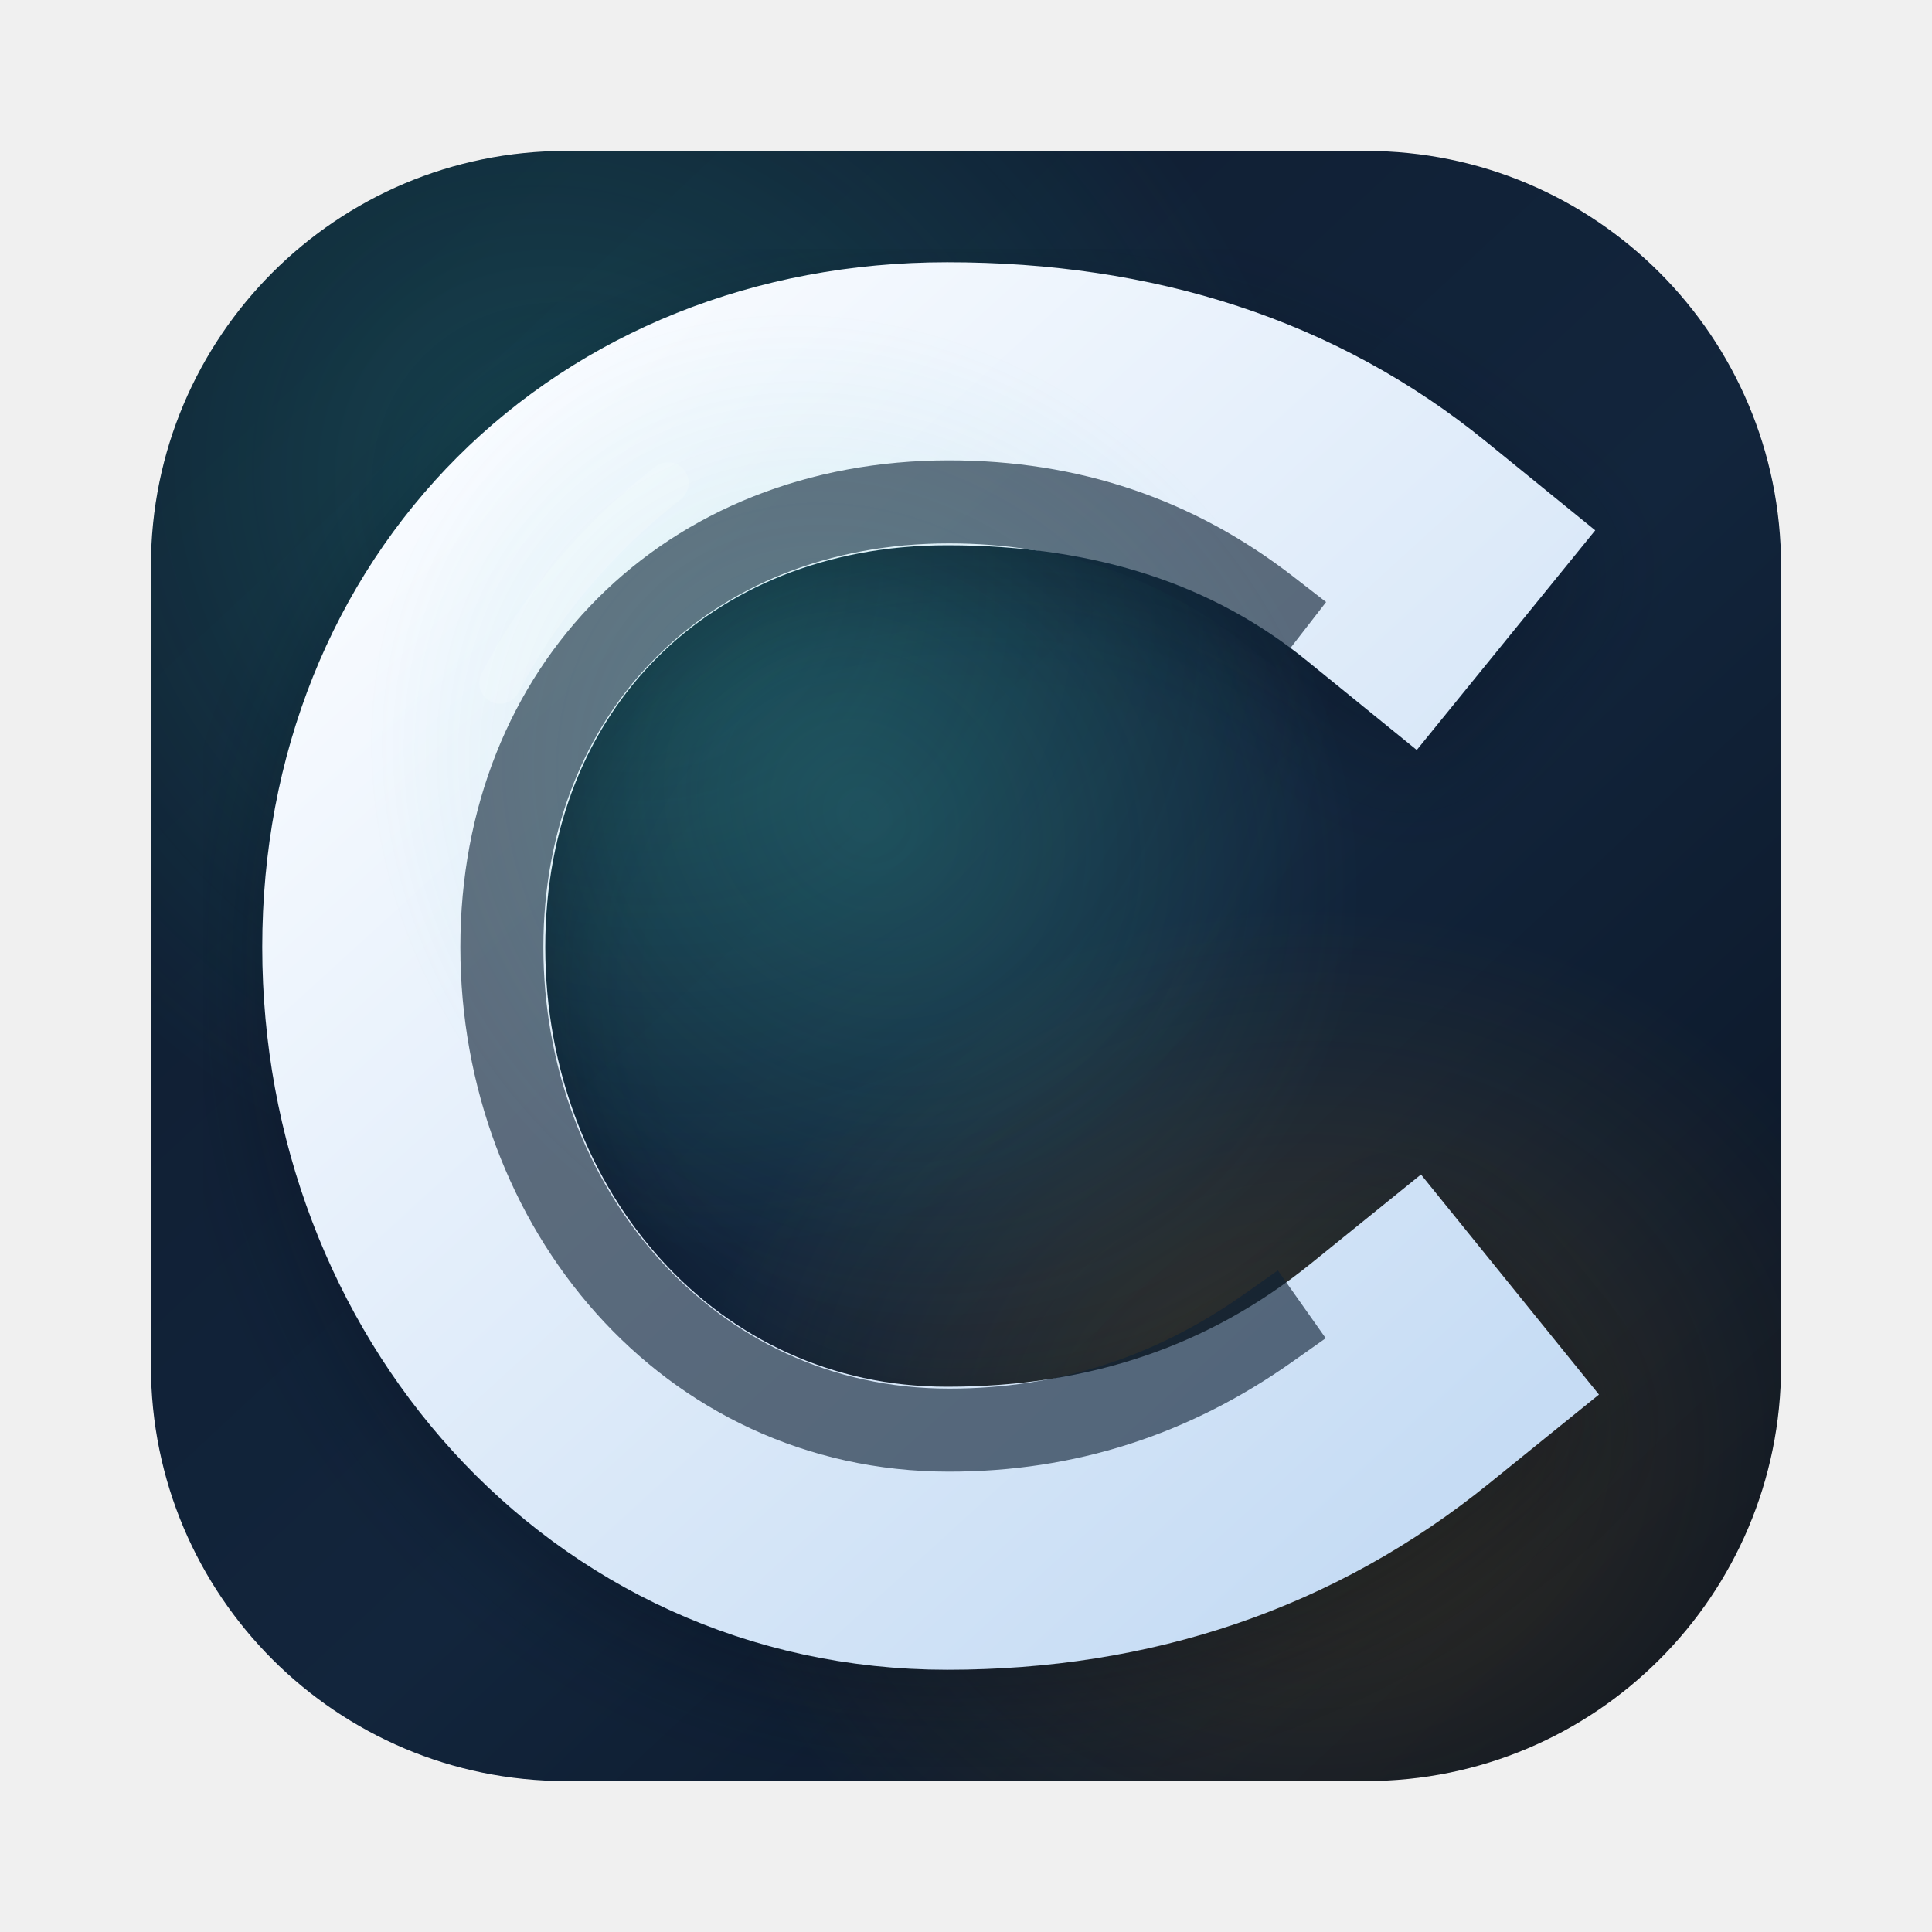
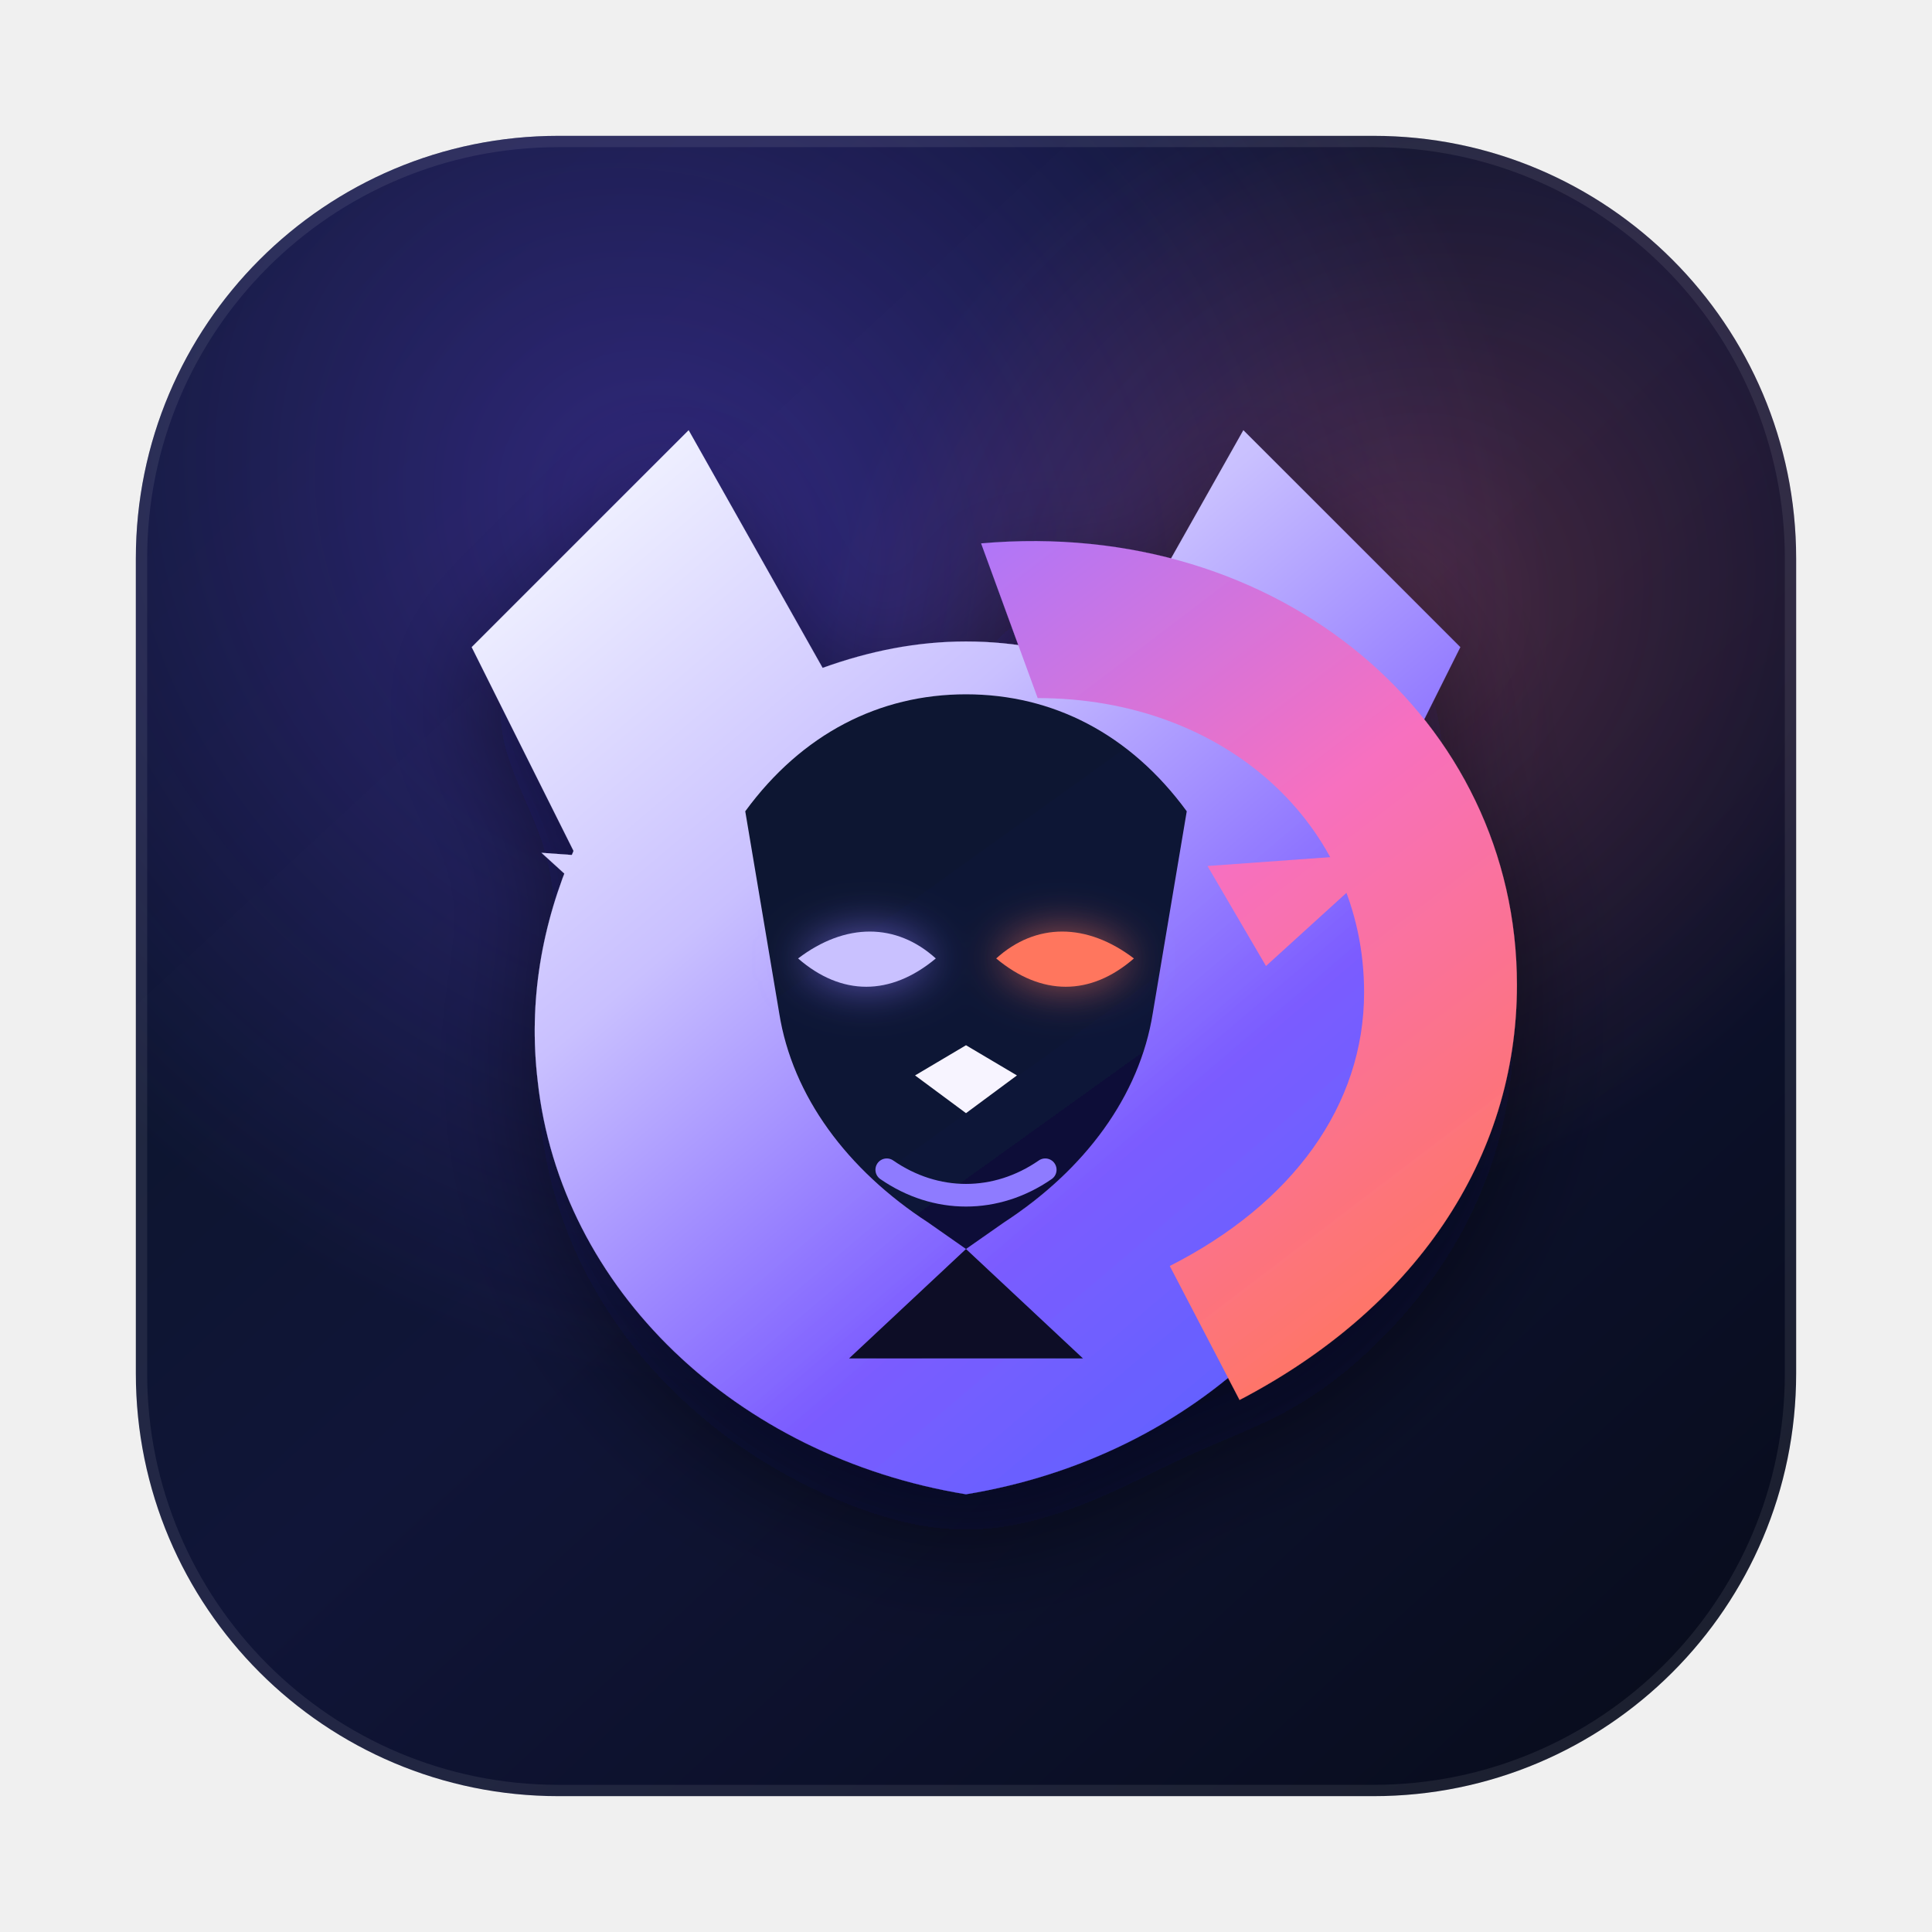
<svg xmlns="http://www.w3.org/2000/svg" width="1024" height="1024" viewBox="0 0 1024 1024" fill="none">
  <defs>
-     <linearGradient id="bg" x1="120" y1="110" x2="884" y2="928" gradientUnits="userSpaceOnUse">
-       <stop offset="0" stop-color="#0F1B2E" />
-       <stop offset="0.56" stop-color="#12253C" />
-       <stop offset="1" stop-color="#0A1322" />
+     <linearGradient id="tile" x1="138" y1="104" x2="902" y2="930" gradientUnits="userSpaceOnUse">
+       <stop stop-color="#091425" />
+       <stop offset="0.48" stop-color="#101538" />
+       <stop offset="1" stop-color="#080C1C" />
    </linearGradient>
-     <radialGradient id="bgGlowA" cx="0" cy="0" r="1" gradientUnits="userSpaceOnUse" gradientTransform="translate(314 276) rotate(41) scale(420 362)">
-       <stop offset="0" stop-color="#2DD4BF" stop-opacity="0.22" />
-       <stop offset="1" stop-color="#2DD4BF" stop-opacity="0" />
+     <radialGradient id="violetGlow" cx="0" cy="0" r="1" gradientUnits="userSpaceOnUse" gradientTransform="translate(356 280) rotate(42) scale(498 430)">
+       <stop stop-color="#6D4AFF" stop-opacity="0.38" />
+       <stop offset="1" stop-color="#6D4AFF" stop-opacity="0" />
    </radialGradient>
-     <radialGradient id="bgGlowB" cx="0" cy="0" r="1" gradientUnits="userSpaceOnUse" gradientTransform="translate(694 766) rotate(180) scale(328 286)">
-       <stop offset="0" stop-color="#F59E0B" stop-opacity="0.18" />
-       <stop offset="1" stop-color="#F59E0B" stop-opacity="0" />
+     <radialGradient id="coralGlow" cx="0" cy="0" r="1" gradientUnits="userSpaceOnUse" gradientTransform="translate(738 330) rotate(132) scale(326 286)">
+       <stop stop-color="#FF6B5E" stop-opacity="0.24" />
+       <stop offset="1" stop-color="#FF6B5E" stop-opacity="0" />
    </radialGradient>
-     <linearGradient id="crest" x1="248" y1="232" x2="760" y2="794" gradientUnits="userSpaceOnUse">
-       <stop offset="0" stop-color="#F8FBFF" />
-       <stop offset="1" stop-color="#C6DCF4" />
+     <linearGradient id="fox" x1="278" y1="238" x2="744" y2="786" gradientUnits="userSpaceOnUse">
+       <stop stop-color="#F7FAFF" />
+       <stop offset="0.35" stop-color="#C9C0FF" />
+       <stop offset="0.68" stop-color="#7B5CFF" />
+       <stop offset="1" stop-color="#5364FF" />
    </linearGradient>
-     <filter id="crestShadow" x="108" y="132" width="820" height="804" filterUnits="userSpaceOnUse" color-interpolation-filters="sRGB">
-       <feFlood flood-opacity="0" result="BackgroundImageFix" />
-       <feColorMatrix in="SourceAlpha" type="matrix" values="0 0 0 0 0 0 0 0 0 0 0 0 0 0 0 0 0 0 127 0" result="hardAlpha" />
-       <feOffset dy="18" />
-       <feGaussianBlur stdDeviation="28" />
-       <feComposite in2="hardAlpha" operator="out" />
-       <feColorMatrix type="matrix" values="0 0 0 0 0.016 0 0 0 0 0.047 0 0 0 0 0.102 0 0 0 0.34 0" />
-       <feBlend mode="normal" in2="BackgroundImageFix" result="effect1_dropShadow_1_1" />
-       <feBlend mode="normal" in="SourceGraphic" in2="effect1_dropShadow_1_1" result="shape" />
+     <linearGradient id="tail" x1="510" y1="264" x2="814" y2="664" gradientUnits="userSpaceOnUse">
+       <stop stop-color="#A777FF" />
+       <stop offset="0.48" stop-color="#F770BF" />
+       <stop offset="1" stop-color="#FF755E" />
+     </linearGradient>
+     <linearGradient id="core" x1="440" y1="398" x2="608" y2="632" gradientUnits="userSpaceOnUse">
+       <stop stop-color="#0D1731" />
+       <stop offset="1" stop-color="#121039" />
+     </linearGradient>
+     <filter id="shadow" x="128" y="116" width="772" height="812" filterUnits="userSpaceOnUse" color-interpolation-filters="sRGB">
+       <feDropShadow dx="0" dy="24" stdDeviation="30" flood-color="#02040C" flood-opacity="0.52" />
    </filter>
-     <radialGradient id="innerGlow" cx="0" cy="0" r="1" gradientUnits="userSpaceOnUse" gradientTransform="translate(458 432) rotate(48) scale(286 246)">
-       <stop offset="0" stop-color="#4FD1C5" stop-opacity="0.18" />
-       <stop offset="1" stop-color="#4FD1C5" stop-opacity="0" />
-     </radialGradient>
+     <filter id="eyeGlow" x="384" y="446" width="256" height="184" filterUnits="userSpaceOnUse" color-interpolation-filters="sRGB">
+       <feGaussianBlur stdDeviation="12" />
+     </filter>
  </defs>
-   <rect x="80" y="80" width="864" height="864" rx="220" fill="url(#bg)" />
-   <rect x="80" y="80" width="864" height="864" rx="220" fill="url(#bgGlowA)" />
-   <rect x="80" y="80" width="864" height="864" rx="220" fill="url(#bgGlowB)" />
-   <g filter="url(#crestShadow)">
-     <path d="M740 292C676 240 597 214 502 214C335 214 214 335 214 502C214 669 335 810 502 810C594 810 674 783 742 728" stroke="url(#crest)" stroke-width="150" stroke-linecap="square" stroke-linejoin="round" />
+   <rect x="72" y="72" width="880" height="880" rx="224" fill="url(#tile)" />
+   <rect x="72" y="72" width="880" height="880" rx="224" fill="url(#violetGlow)" />
+   <rect x="72" y="72" width="880" height="880" rx="224" fill="url(#coralGlow)" />
+   <rect x="75" y="75" width="874" height="874" rx="221" stroke="white" stroke-opacity="0.08" stroke-width="6" />
+   <g filter="url(#shadow)">
+     <path d="M250 343L365 228L436 354C461 345 486 340 512 340C538 340 563 345 588 354L659 228L774 343L720 451C737 490 744 531 739 573C727 683 634 772 512 792C390 772 297 683 285 573C280 531 287 490 304 451L250 343Z" fill="url(#fox)" />
+     <path d="M520 288C679 274 804 382 804 522C804 615 749 694 657 742L620 671C685 638 723 586 723 526C723 437 649 370 550 370L520 288Z" fill="url(#tail)" />
+     <path d="M395 430C425 389 466 368 512 368C558 368 599 389 629 430L611 537C604 581 575 620 532 648L512 662L492 648C449 620 420 581 413 537L395 430Z" fill="url(#core)" />
+     <path d="M384 459L287 452L353 512L384 459Z" fill="url(#fox)" />
+     <path d="M640 459L737 452L671 512L640 459Z" fill="url(#tail)" />
+     <path d="M512 662L450 720H574L512 662Z" fill="#0B1027" />
  </g>
-   <path d="M672 323C623 285 567 266 503 266C364 266 266 365 266 502C266 639 364 758 503 758C565 758 621 740 672 704" stroke="#0F2136" stroke-opacity="0.64" stroke-width="44" stroke-linecap="square" stroke-linejoin="round" />
-   <path d="M354 256C317 285 287 320 265 362" stroke="white" stroke-opacity="0.26" stroke-width="22" stroke-linecap="round" />
-   <path d="M80 80H944V944H80V80Z" fill="url(#innerGlow)" />
+   <g filter="url(#eyeGlow)" opacity="0.64">
+     <path d="M423 508C448 489 475 489 496 508C472 528 446 528 423 508Z" fill="#8D7BFF" />
+     <path d="M528 508C549 489 576 489 601 508C578 528 552 528 528 508Z" fill="#FF765E" />
+   </g>
+   <path d="M423 508C448 489 475 489 496 508C472 528 446 528 423 508Z" fill="#C9C1FF" />
+   <path d="M528 508C549 489 576 489 601 508C578 528 552 528 528 508Z" fill="#FF765E" />
+   <path d="M485 570L512 554L539 570L512 590L485 570Z" fill="#F7F4FF" />
+   <path d="M470 620C496 638 528 638 554 620" stroke="#8E7BFF" stroke-width="12" stroke-linecap="round" />
</svg>
